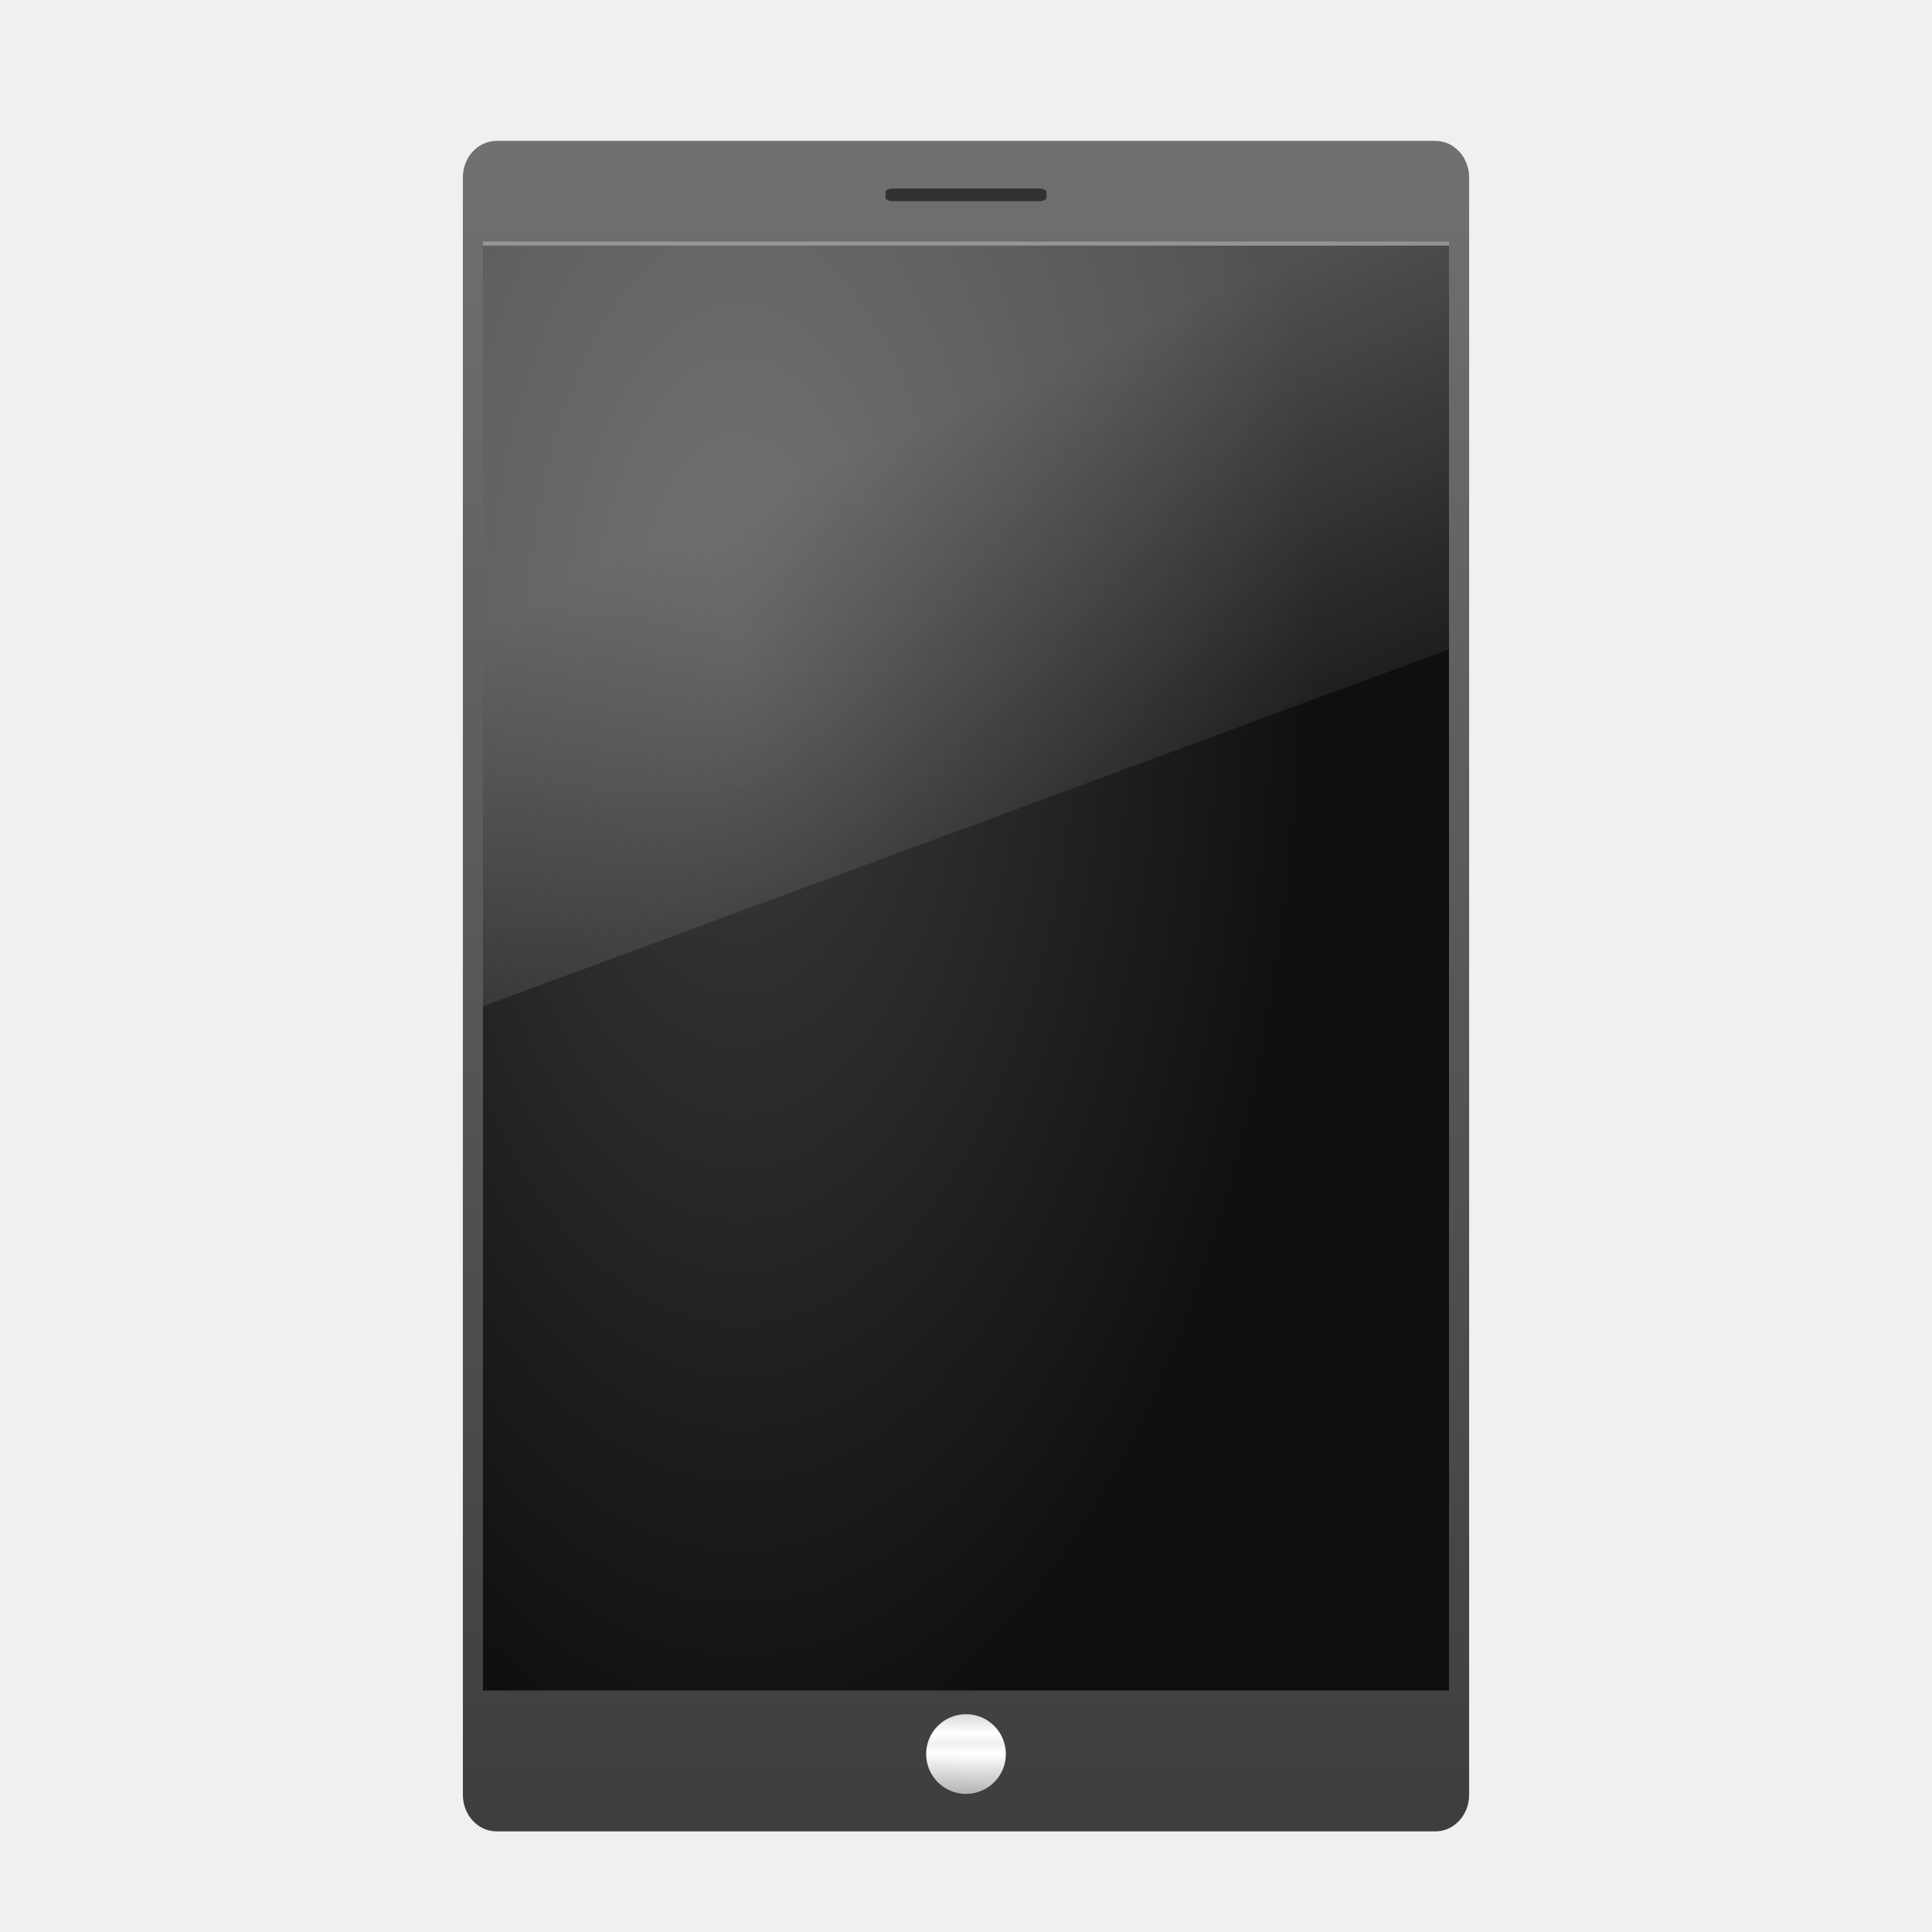
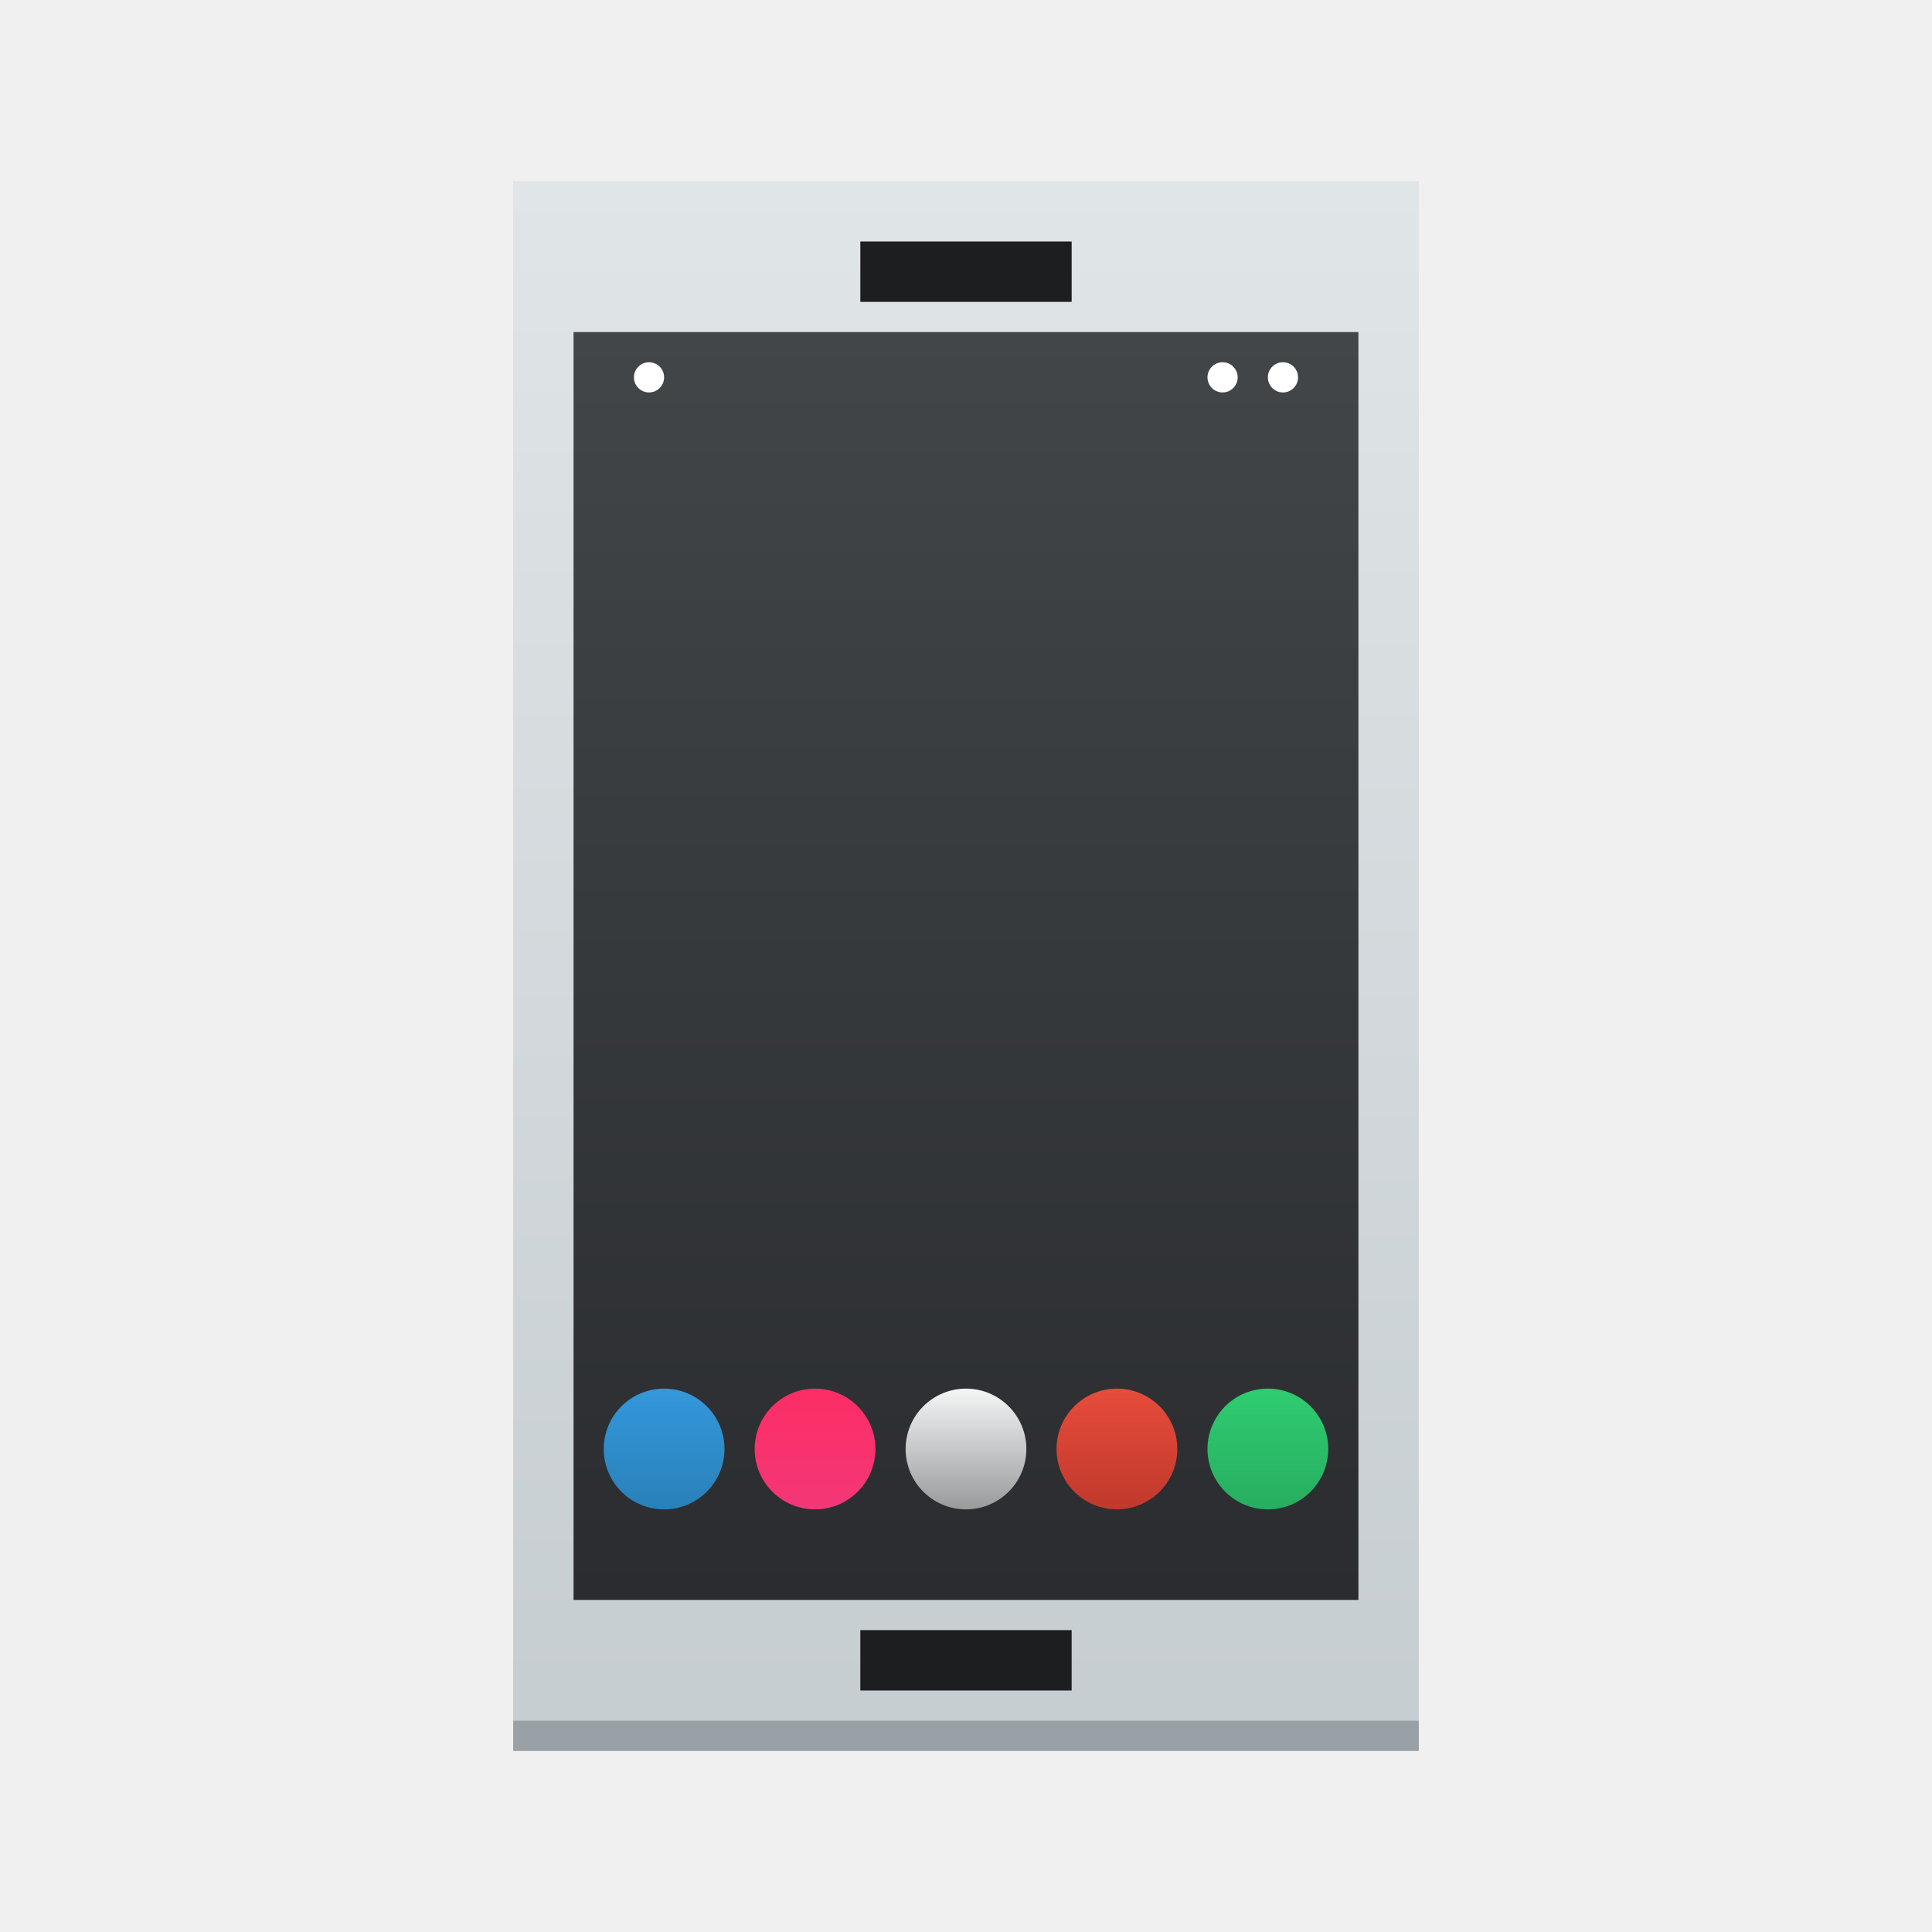
- <svg xmlns="http://www.w3.org/2000/svg" xmlns:xlink="http://www.w3.org/1999/xlink" id="svg3395" height="48" width="48" version="1.0">
-   <defs id="defs3397">
-     <linearGradient id="linearGradient3229" y2="-5.563" gradientUnits="userSpaceOnUse" x2="32.085" gradientTransform="matrix(.66551 0 0 .45188 .88235 48.514)" y1="-14.402" x1="32.085">
-       <stop id="stop47872" style="stop-opacity:0" offset="0" />
-       <stop id="stop47878" offset=".5" />
-       <stop id="stop47874" style="stop-opacity:0" offset="1" />
+ <svg xmlns="http://www.w3.org/2000/svg" xmlns:xlink="http://www.w3.org/1999/xlink" width="64" version="1.1" height="64">
+   <defs id="defs5455">
+     <linearGradient id="linearGradient4298" xlink:href="#linearGradient4303" y1="545.798" y2="517.798" gradientUnits="userSpaceOnUse" x2="0" gradientTransform="matrix(1.666666 0 0 1.857141 -259.0476 -463.8259)" />
+     <linearGradient id="linearGradient4303">
+       <stop style="stop-color:#c6cdd1" id="stop4305" />
+       <stop offset="1" style="stop-color:#e0e5e7" id="stop4307" />
    </linearGradient>
-     <radialGradient id="radialGradient3226" xlink:href="#linearGradient51765" gradientUnits="userSpaceOnUse" cy="-12.203" cx="51.438" gradientTransform="matrix(1.8417 -5.1455e-7 6.267e-7 .92001 -59.734 55.225)" r="2.172" />
-     <linearGradient id="linearGradient51765">
-       <stop id="stop51767" offset="0" />
-       <stop id="stop51769" style="stop-opacity:0" offset="1" />
+     <linearGradient id="linearGradient4159">
+       <stop style="stop-color:#2a2c2f" id="stop4161" />
+       <stop offset="1" style="stop-color:#424649" id="stop4163" />
    </linearGradient>
-     <radialGradient id="radialGradient3223" xlink:href="#linearGradient51765" gradientUnits="userSpaceOnUse" cy="-12.203" cx="51.438" gradientTransform="matrix(-1.8417 -5.8451e-8 -1.2126e-7 .92001 107.73 55.225)" r="2.172" />
-     <linearGradient id="linearGradient3350" y2="2" gradientUnits="userSpaceOnUse" x2="24" y1="45" x1="24">
-       <stop id="stop3391" style="stop-color:#3d3d3d;stop-opacity:1;" offset="0" />
-       <stop id="stop3393" style="stop-color:#717171;stop-opacity:1;" offset="1" />
+     <linearGradient xlink:href="#linearGradient4159" id="linearGradient4574" y1="544.798" y2="502.798" x2="0" gradientUnits="userSpaceOnUse" />
+     <linearGradient id="linearGradient4529" xlink:href="#linearGradient4219" y1="20" y2="18" gradientUnits="userSpaceOnUse" x2="0" gradientTransform="matrix(2 0 0 2 370.5715 501.798)" />
+     <linearGradient id="linearGradient4219">
+       <stop style="stop-color:#999a9c" id="stop4221" />
+       <stop offset="1" style="stop-color:#f4f5f5" id="stop4223" />
    </linearGradient>
-     <radialGradient id="radialGradient3219" gradientUnits="userSpaceOnUse" cy="8.418" cx="19.063" gradientTransform="matrix(1.0887 0 0 1.5892 -1.4444 3.7512)" r="11">
-       <stop id="stop6714" style="stop-color:#3c3c3c" offset="0" />
-       <stop id="stop6716" style="stop-color:#0f0f0f;stop-opacity:1;" offset="1" />
-     </radialGradient>
-     <linearGradient id="linearGradient3215" y2="38.302" spreadMethod="reflect" gradientUnits="userSpaceOnUse" x2="18.299" gradientTransform="matrix(1.1429 0 0 .8 3.1429 8.2)" y1="42.25" x1="18.25">
-       <stop id="stop3978" style="stop-color:#b3b3b3" offset="0" />
-       <stop id="stop3980" style="stop-color:#fff" offset=".799" />
-       <stop id="stop3982" style="stop-color:#f0f0f0" offset="1" />
+     <linearGradient id="linearGradient4725" xlink:href="#linearGradient4264" y1="532.798" y2="530.798" gradientUnits="userSpaceOnUse" x2="0" gradientTransform="matrix(2 0 0 2 -416.5714 -523.798)" />
+     <linearGradient id="linearGradient4264">
+       <stop style="stop-color:#2980b9" id="stop4266" />
+       <stop offset="1" style="stop-color:#3498db" id="stop4268" />
    </linearGradient>
-     <linearGradient id="linearGradient3212" y2="38.302" xlink:href="#linearGradient3966" spreadMethod="reflect" gradientUnits="userSpaceOnUse" x2="13.446" gradientTransform="matrix(1.1429 0 0 .8 3.1429 8.2)" y1="37.245" x1="13.446" />
-     <linearGradient id="linearGradient3966">
-       <stop id="stop3968" style="stop-color:#b3b3b3" offset="0" />
-       <stop id="stop3970" style="stop-color:#fff" offset=".631" />
-       <stop id="stop3972" style="stop-color:#f0f0f0" offset="1" />
+     <linearGradient id="linearGradient4741" xlink:href="#linearGradient4280" y1="530.798" y2="528.798" gradientUnits="userSpaceOnUse" x2="0" gradientTransform="matrix(2 0 0 2 -405.5714 -519.798)" />
+     <linearGradient id="linearGradient4280">
+       <stop style="stop-color:#c0392b" id="stop4282" />
+       <stop offset="1" style="stop-color:#e74c3c" id="stop4284" />
    </linearGradient>
-     <linearGradient id="linearGradient3206" y2="44" gradientUnits="userSpaceOnUse" x2="24" y1="3" x1="24">
-       <stop id="stop2321" style="stop-color:#fff" offset="0" />
-       <stop id="stop2323" style="stop-color:#fff;stop-opacity:0" offset="1" />
+     <linearGradient id="linearGradient4749" xlink:href="#linearGradient4347" y1="530.798" y2="528.798" gradientUnits="userSpaceOnUse" x2="0" gradientTransform="matrix(2 0 0 2 -407.5714 -519.798)" />
+     <linearGradient id="linearGradient4347">
+       <stop style="stop-color:#f33777" id="stop4349" />
+       <stop offset="1" style="stop-color:#fd2d65" id="stop4351" />
    </linearGradient>
-     <linearGradient id="linearGradient3203" y2="19.812" gradientUnits="userSpaceOnUse" x2="15.25" gradientTransform="matrix(.47619 0 0 0.8 12.571 8.6)" y1="8.438" x1="12.938">
-       <stop id="stop6594-0-2" style="stop-color:#fff;stop-opacity:.275" offset="0" />
-       <stop id="stop6596-2-5" style="stop-color:#fff;stop-opacity:0" offset="1" />
+     <linearGradient id="linearGradient4733" xlink:href="#linearGradient4255" y1="528.798" y2="526.798" gradientUnits="userSpaceOnUse" x2="0" gradientTransform="matrix(2 0 0 2 -396.5714 -515.798)" />
+     <linearGradient id="linearGradient4255">
+       <stop style="stop-color:#27ae60" id="stop4257" />
+       <stop offset="1" style="stop-color:#2ecc71" id="stop4259" />
    </linearGradient>
-     <linearGradient id="linearGradient3200" y2="13" spreadMethod="reflect" gradientUnits="userSpaceOnUse" x2="24" gradientTransform="matrix(.99757 0 0 1.5281 0.0583 .98977)" y1="13" x1="13">
-       <stop id="stop3865" style="stop-color:#121214" offset="0" />
-       <stop id="stop3867" style="stop-color:#2f3134" offset=".116" />
-       <stop id="stop3869" style="stop-color:#5a5a5a" offset="1" />
-     </linearGradient>
-     <linearGradient xlink:href="#linearGradient3229" id="linearGradient3030" gradientUnits="userSpaceOnUse" gradientTransform="matrix(0.66551,0,0,0.45188,0.88235,48.514)" x1="32.085" y1="-14.402" x2="32.085" y2="-5.563" />
-     <radialGradient xlink:href="#linearGradient51765" id="radialGradient3032" gradientUnits="userSpaceOnUse" gradientTransform="matrix(1.8417,-5.1455e-7,6.267e-7,0.92001,-59.734,55.225)" cx="51.438" cy="-12.203" r="2.172" />
-     <radialGradient xlink:href="#linearGradient51765" id="radialGradient3034" gradientUnits="userSpaceOnUse" gradientTransform="matrix(-1.8417,-5.8451e-8,-1.2126e-7,0.92001,107.73,55.225)" cx="51.438" cy="-12.203" r="2.172" />
-     <linearGradient xlink:href="#linearGradient3350" id="linearGradient3036" gradientUnits="userSpaceOnUse" x1="24" y1="45" x2="24" y2="2" />
-     <radialGradient xlink:href="#radialGradient3219" id="radialGradient3038" gradientUnits="userSpaceOnUse" gradientTransform="matrix(1.0887,0,0,1.5892,-1.4444,3.7512)" cx="19.063" cy="8.418" r="11" />
-     <linearGradient xlink:href="#linearGradient3215" id="linearGradient3040" gradientUnits="userSpaceOnUse" gradientTransform="matrix(1.1429,0,0,0.8,3.1429,8.2)" spreadMethod="reflect" x1="18.25" y1="42.25" x2="18.299" y2="38.302" />
-     <linearGradient xlink:href="#linearGradient3966" id="linearGradient3042" gradientUnits="userSpaceOnUse" gradientTransform="matrix(1.1429,0,0,0.8,3.1429,8.2)" spreadMethod="reflect" x1="13.446" y1="37.245" x2="13.446" y2="38.302" />
-     <linearGradient xlink:href="#linearGradient3966" id="linearGradient3044" gradientUnits="userSpaceOnUse" gradientTransform="matrix(1.1429,0,0,0.8,3.1429,8.2)" spreadMethod="reflect" x1="13.446" y1="37.245" x2="13.446" y2="38.302" />
-     <linearGradient xlink:href="#linearGradient3206" id="linearGradient3046" gradientUnits="userSpaceOnUse" x1="24" y1="3" x2="24" y2="44" />
-     <linearGradient xlink:href="#linearGradient3203" id="linearGradient3048" gradientUnits="userSpaceOnUse" gradientTransform="matrix(0.47619,0,0,0.8,12.571,8.6)" x1="12.938" y1="8.438" x2="15.25" y2="19.812" />
-     <linearGradient xlink:href="#linearGradient3200" id="linearGradient3050" gradientUnits="userSpaceOnUse" gradientTransform="matrix(0.99757,0,0,1.5281,0.0583,0.98977)" spreadMethod="reflect" x1="13" y1="13" x2="24" y2="13" />
-     <linearGradient xlink:href="#linearGradient3200" id="linearGradient3053" gradientUnits="userSpaceOnUse" gradientTransform="matrix(0.99757,0,0,1.5281,0.0583,0.98977)" spreadMethod="reflect" x1="13" y1="13" x2="24" y2="13" />
-     <linearGradient xlink:href="#linearGradient3203" id="linearGradient3056" gradientUnits="userSpaceOnUse" gradientTransform="matrix(0.571428,0,0,1.266667,10.2852,2.2)" x1="12.938" y1="8.438" x2="15.25" y2="19.812" />
-     <linearGradient xlink:href="#linearGradient3966" id="linearGradient3062" gradientUnits="userSpaceOnUse" gradientTransform="matrix(1.1429,0,0,0.8,3.1429,8.2)" spreadMethod="reflect" x1="13.446" y1="37.245" x2="13.446" y2="38.302" />
-     <linearGradient xlink:href="#linearGradient3966" id="linearGradient3065" gradientUnits="userSpaceOnUse" gradientTransform="matrix(1.1429,0,0,0.8,3.1429,8.2)" spreadMethod="reflect" x1="13.446" y1="37.245" x2="13.446" y2="38.302" />
-     <linearGradient xlink:href="#linearGradient3215" id="linearGradient3068" gradientUnits="userSpaceOnUse" gradientTransform="matrix(0.4525462,0,0,0.3167705,15.74136,31.18499)" spreadMethod="reflect" x1="18.25" y1="42.25" x2="18.299" y2="38.302" />
-     <radialGradient xlink:href="#radialGradient3219" id="radialGradient3072" gradientUnits="userSpaceOnUse" gradientTransform="matrix(1.30644,0,0,2.593163,-6.53328,-5.726469)" cx="19.063" cy="8.418" r="11" />
-     <linearGradient xlink:href="#linearGradient3350" id="linearGradient3075" gradientUnits="userSpaceOnUse" x1="24" y1="45" x2="24" y2="2" gradientTransform="translate(0,1)" />
-     <radialGradient xlink:href="#linearGradient51765" id="radialGradient3078" gradientUnits="userSpaceOnUse" gradientTransform="matrix(-1.8417,-5.8451e-8,-1.2126e-7,0.92001,107.73,55.225)" cx="51.438" cy="-12.203" r="2.172" />
-     <radialGradient xlink:href="#linearGradient51765" id="radialGradient3081" gradientUnits="userSpaceOnUse" gradientTransform="matrix(1.8417,-5.1455e-7,6.267e-7,0.92001,-59.734,55.225)" cx="51.438" cy="-12.203" r="2.172" />
-     <linearGradient xlink:href="#linearGradient3229" id="linearGradient3084" gradientUnits="userSpaceOnUse" gradientTransform="matrix(0.66551,0,0,0.45188,0.88235,48.514)" x1="32.085" y1="-14.402" x2="32.085" y2="-5.563" />
  </defs>
-   <rect x="11.5" y="3.5" width="25" height="42" ry="0.908" rx="0.837" style="fill:url(#linearGradient3075);stroke:none" id="rect2459" />
-   <rect x="12" y="6.102" width="24" height="35.898" ry="0" rx="0" style="fill:url(#radialGradient3072);fill-rule:evenodd" id="rect4140" />
-   <rect x="22" y="4.683" width="4" height="0.317" ry="0.088" rx="0.185" style="fill:#323232;fill-rule:evenodd" id="rect4157" />
-   <path d="m 24.99,43.579 c 0,0.547 -0.443,0.99 -0.99,0.99 -0.547,0 -0.99,-0.443 -0.99,-0.99 0,-0.547 0.443,-0.99 0.99,-0.99 0.547,0 0.99,0.443 0.99,0.99 z" style="fill:url(#linearGradient3068)" id="path6724" />
-   <rect x="12.469" y="4.469" width="23.062" height="40.062" ry="3" rx="3" style="opacity:0.2;fill:none;stroke:none" id="rect2984" />
-   <path d="M 12,6 H 36 V 16.133 L 12,25 V 6 z" style="fill:url(#linearGradient3056)" id="path3871" />
+   <g id="layer1" transform="matrix(1 0 0 1 -376.5714 -491.798)">
+     <rect width="30" x="393.571" y="497.798" height="52" style="fill:url(#linearGradient4298)" id="rect4232" />
+     <rect width="30" x="393.571" y="548.798" height="1" style="fill:#99a1a7" id="rect4180" />
+     <rect width="26" x="395.571" y="502.798" height="42" style="fill:url(#linearGradient4574)" id="rect4300" />
+     <rect width="7" x="405.071" y="545.798" height="2" style="fill:#1c1e20" id="rect4164" />
+     <rect width="7" x="405.071" y="499.798" height="2" style="fill:#1c1e20" id="rect4166" />
+     <path style="fill:url(#linearGradient4733);stroke-linecap:square;stroke-width:0.1" id="path4717" d="m 418.571,537.798 a 2,2 0 0 0 -2,2 2,2 0 0 0 2,2 2,2 0 0 0 2,-2 2,2 0 0 0 -2,-2 z" />
+     <path style="fill:url(#linearGradient4529);stroke-linecap:square;stroke-width:0.1" id="path4518" d="m 408.571,537.798 a 2,2 0 0 0 -2,2 2,2 0 0 0 2,2 2,2 0 0 0 2,-2 2,2 0 0 0 -2,-2 z" />
+     <path style="fill:url(#linearGradient4749);stroke-linecap:square;stroke-width:0.1" id="path4715" d="m 403.571,537.798 a 2,2 0 0 0 -2,2 2,2 0 0 0 2,2 2,2 0 0 0 2,-2 2,2 0 0 0 -2,-2 z" />
+     <path style="fill:url(#linearGradient4741);stroke-linecap:square;stroke-width:0.1" id="path4713" d="m 413.571,537.798 a 2,2 0 0 0 -2,2 2,2 0 0 0 2,2 2,2 0 0 0 2,-2 2,2 0 0 0 -2,-2 z" />
+     <path style="fill:url(#linearGradient4725);stroke-linecap:square;stroke-width:0.1" id="path4268" d="m 398.571,537.798 a 2,2 0 0 0 -2,2 2,2 0 0 0 2,2 2,2 0 0 0 2,-2 2,2 0 0 0 -2,-2 z" />
+     <circle cx="419.071" cy="504.298" style="fill:#ffffff" id="path4212" r="0.5" />
+     <circle cx="417.071" cy="504.298" style="fill:#ffffff" r="0.5" id="circle4214" />
+     <circle cx="398.071" cy="504.298" style="fill:#ffffff" id="circle4216" r="0.5" />
+   </g>
</svg>
